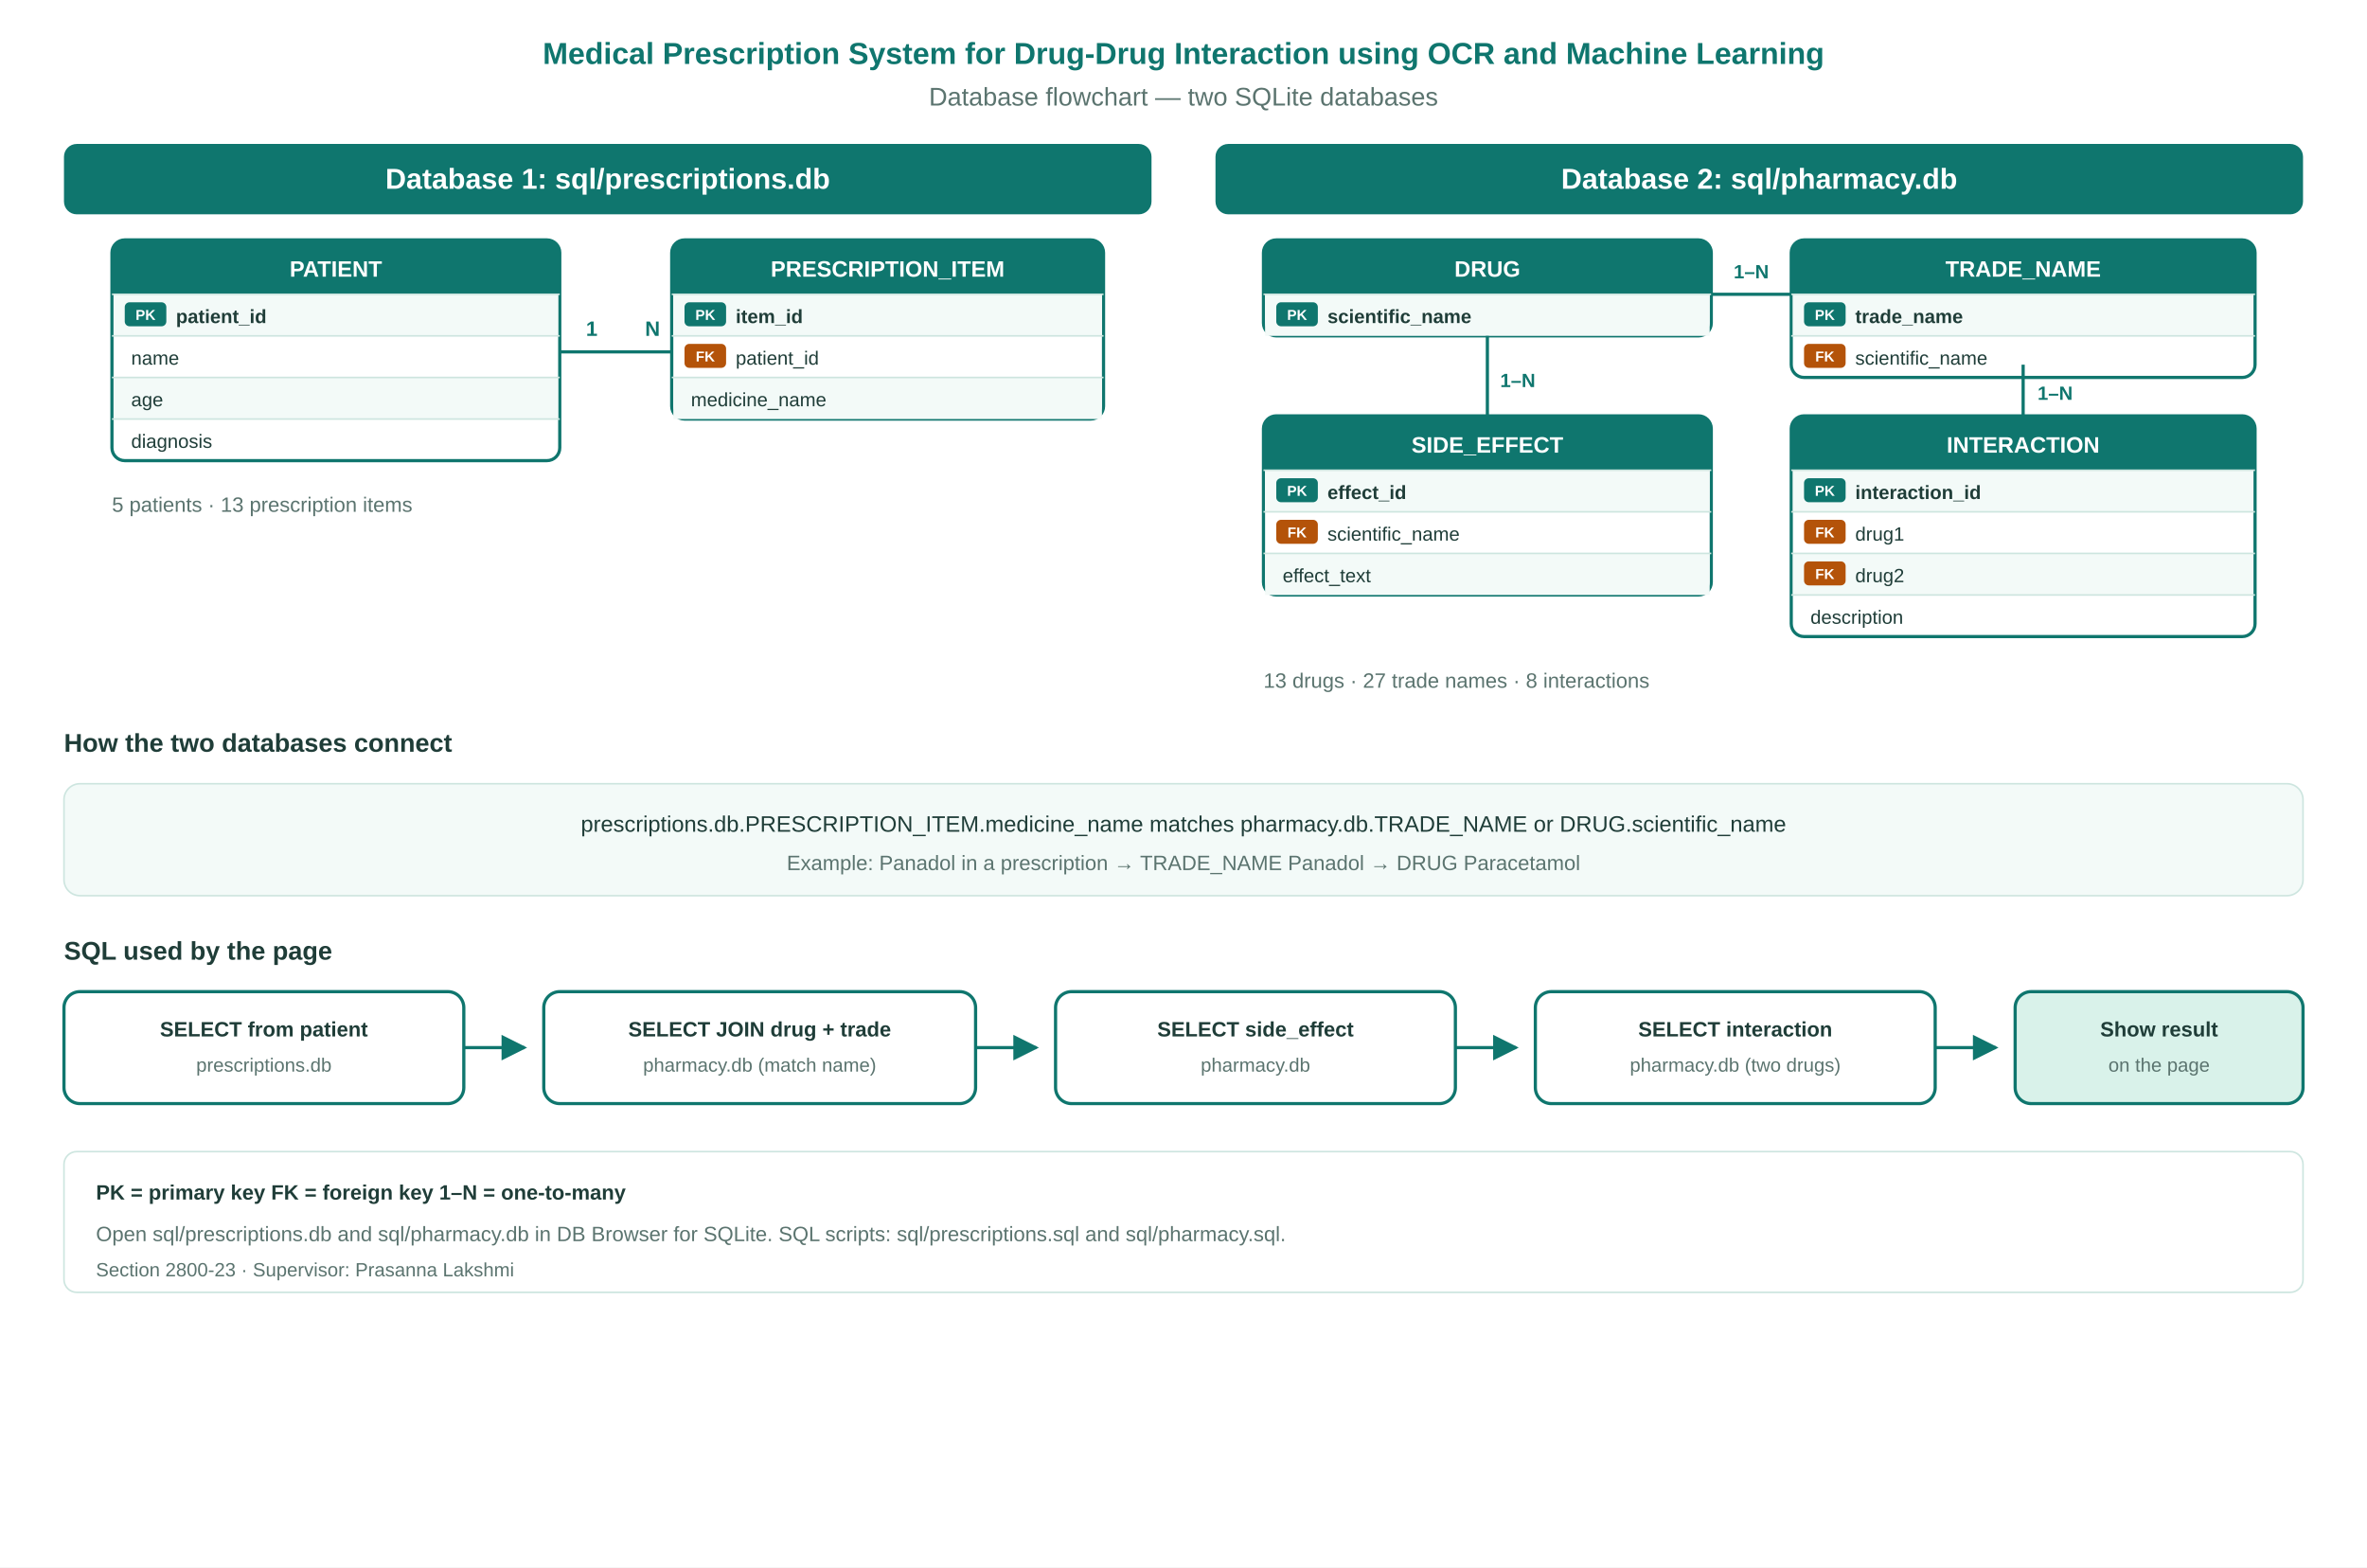
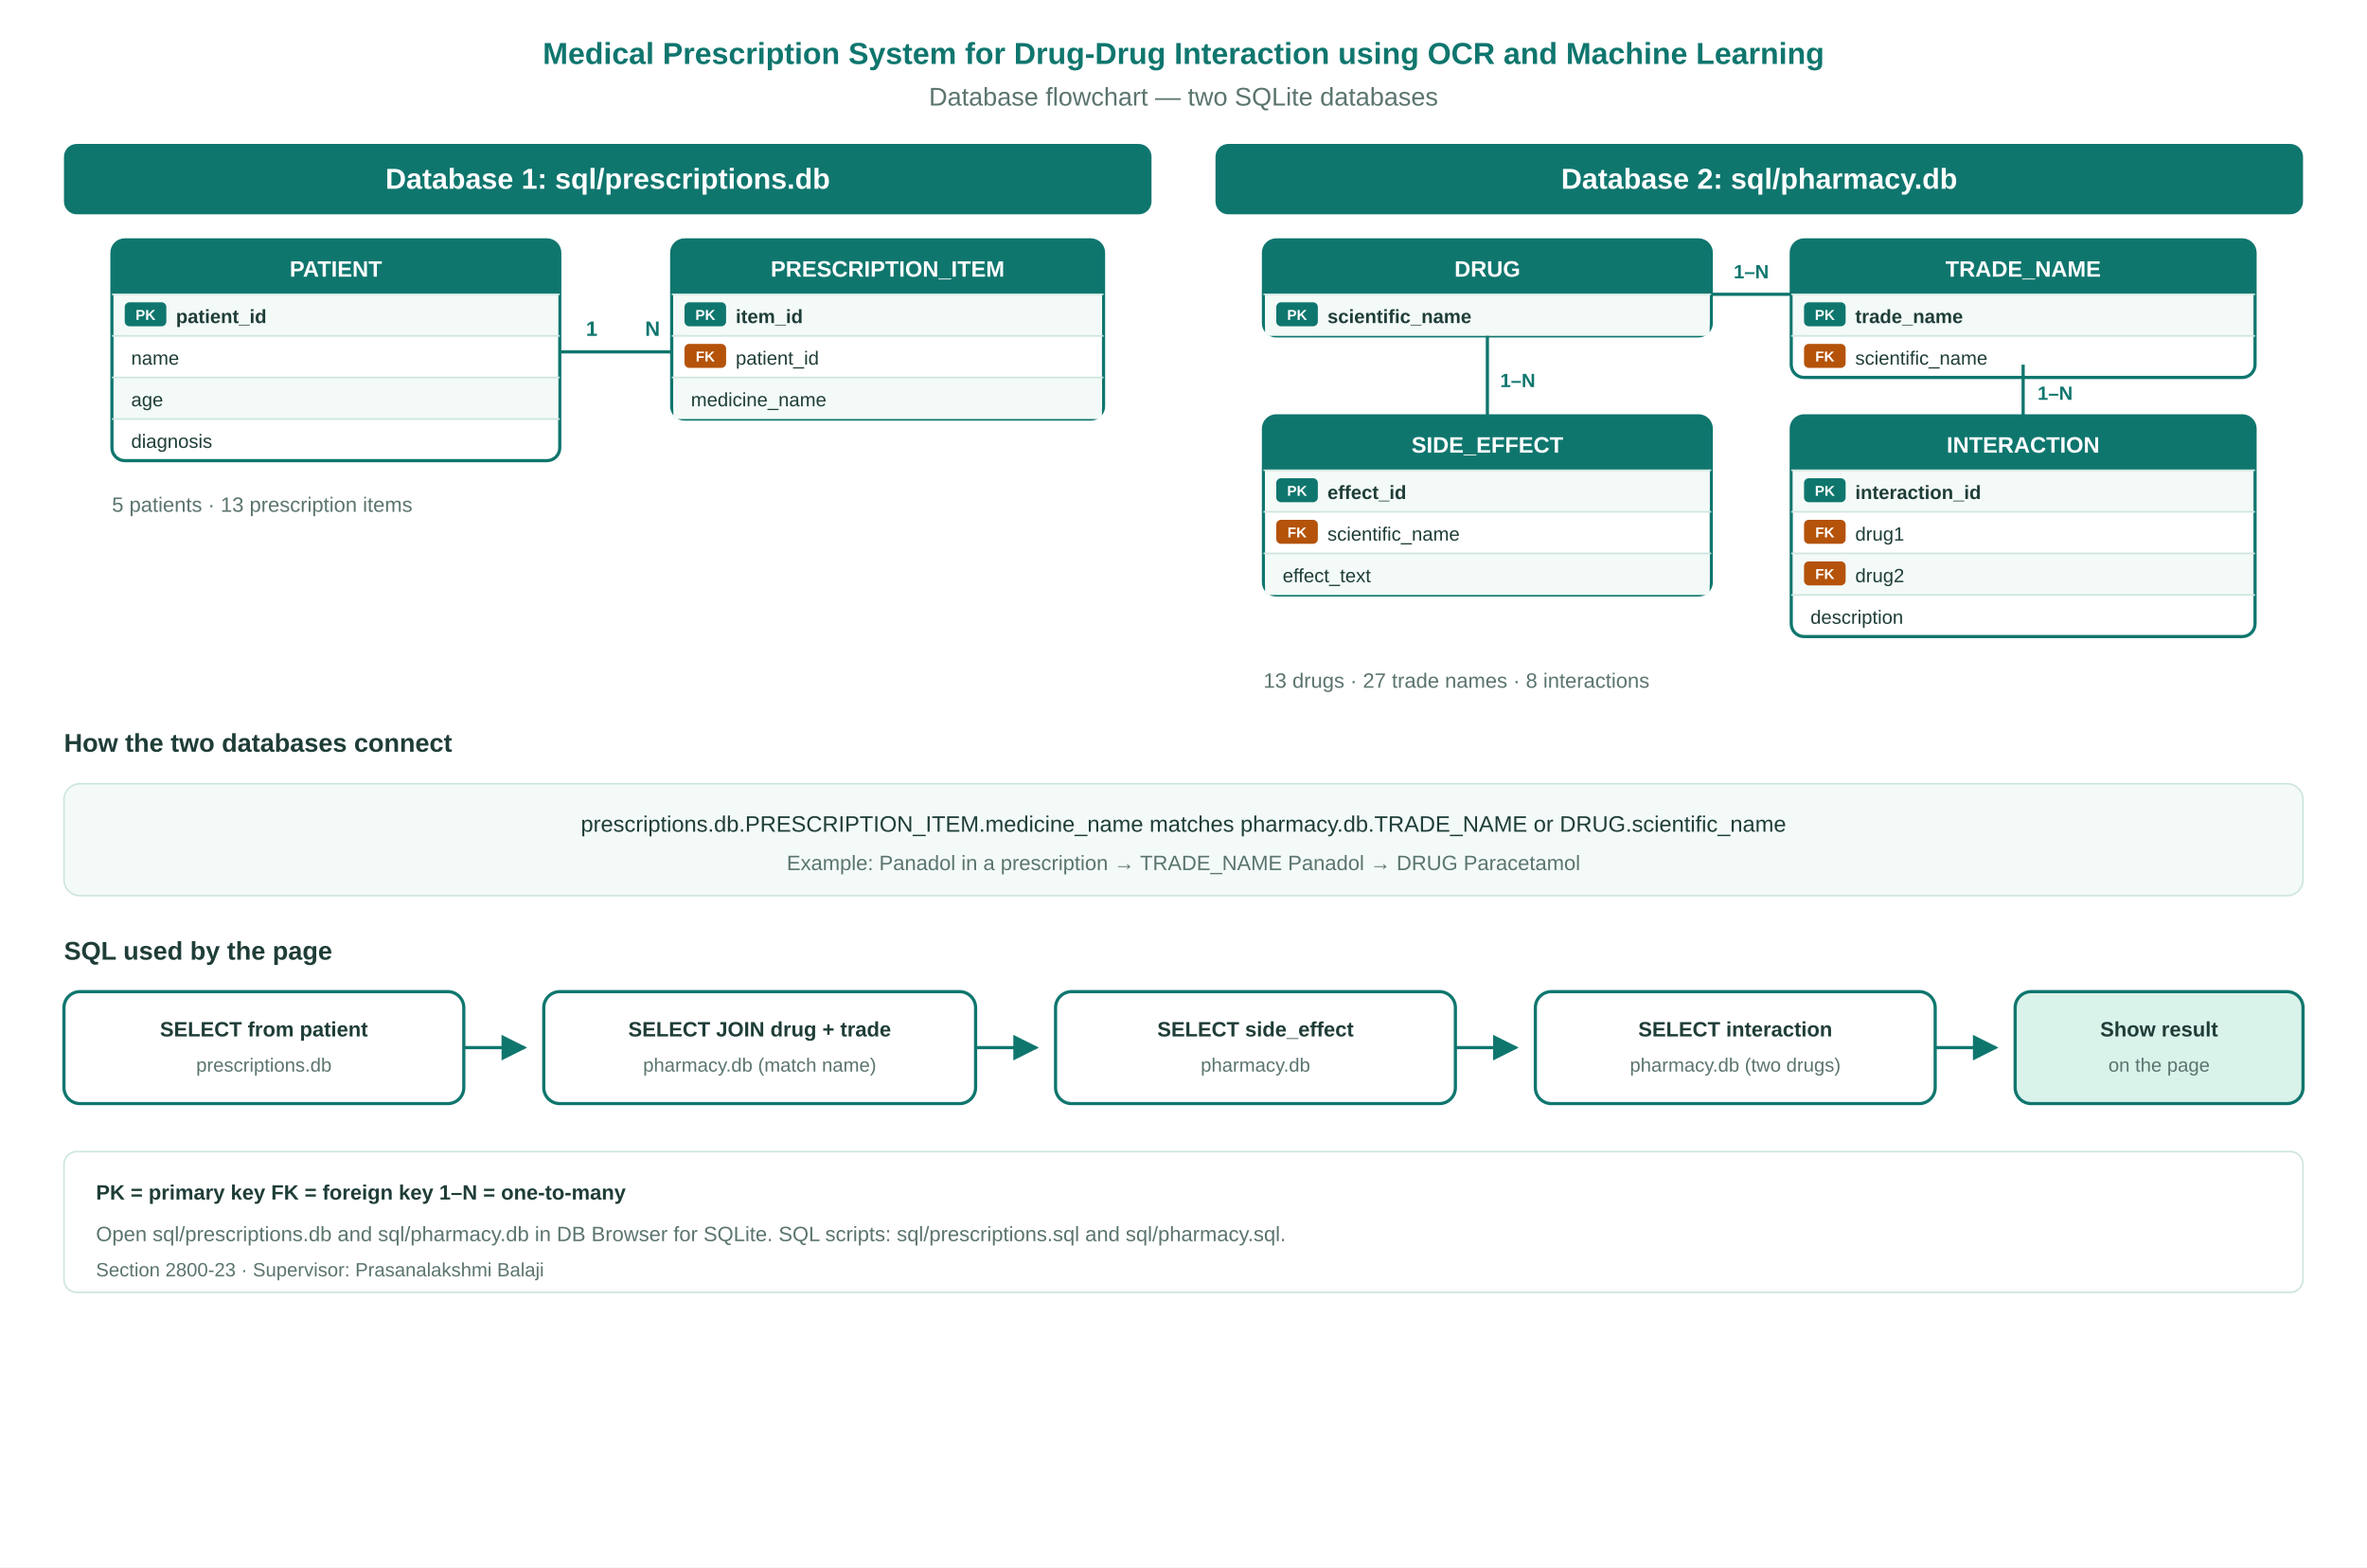
<svg xmlns="http://www.w3.org/2000/svg" width="1480" height="980" viewBox="0 0 1480 980">
  <defs>
    <marker id="arrow" viewBox="0 0 10 10" refX="9" refY="5" markerWidth="8" markerHeight="8" orient="auto-start-reverse">
      <path d="M 0 0 L 10 5 L 0 10 z" fill="#0f766e" />
    </marker>
  </defs>
  <rect width="1480" height="980" fill="#ffffff" />
  <text x="740" y="40" text-anchor="middle" font-family="Arial, Helvetica, sans-serif" font-size="19" font-weight="bold" fill="#0f766e">Medical Prescription System for Drug-Drug Interaction using OCR and Machine Learning</text>
  <text x="740" y="66" text-anchor="middle" font-family="Arial, Helvetica, sans-serif" font-size="16" fill="#5b746f">Database flowchart — two SQLite databases</text>
  <rect x="40" y="90" width="680" height="44" rx="8" fill="#0f766e" />
  <text x="380" y="118" text-anchor="middle" font-family="Arial, Helvetica, sans-serif" font-size="18" font-weight="bold" fill="#ffffff">Database 1:  sql/prescriptions.db</text>
  <rect x="70" y="150" width="280" height="138" rx="8" fill="#ffffff" stroke="#0f766e" stroke-width="2" />
  <rect x="70" y="150" width="280" height="34" rx="8" fill="#0f766e" />
  <rect x="70" y="164" width="280" height="20" fill="#0f766e" />
  <text x="210.0" y="173" text-anchor="middle" font-family="Arial, Helvetica, sans-serif" font-size="14" font-weight="bold" fill="#ffffff">PATIENT</text>
  <rect x="71" y="184" width="278" height="26" fill="#f3faf8" />
  <line x1="70" y1="184" x2="350" y2="184" stroke="#cde5df" stroke-width="1" />
  <rect x="78" y="189" width="26" height="15" rx="3" fill="#0f766e" />
  <text x="91" y="200" text-anchor="middle" font-family="Arial, Helvetica, sans-serif" font-size="9" font-weight="bold" fill="#ffffff">PK</text>
  <text x="110" y="202" text-anchor="start" font-family="Arial, Helvetica, sans-serif" font-size="12" font-weight="bold" fill="#1f3d38">patient_id</text>
  <line x1="70" y1="210" x2="350" y2="210" stroke="#cde5df" stroke-width="1" />
  <text x="82" y="228" text-anchor="start" font-family="Arial, Helvetica, sans-serif" font-size="12" font-weight="normal" fill="#1f3d38">name</text>
  <rect x="71" y="236" width="278" height="26" fill="#f3faf8" />
  <line x1="70" y1="236" x2="350" y2="236" stroke="#cde5df" stroke-width="1" />
  <text x="82" y="254" text-anchor="start" font-family="Arial, Helvetica, sans-serif" font-size="12" font-weight="normal" fill="#1f3d38">age</text>
  <line x1="70" y1="262" x2="350" y2="262" stroke="#cde5df" stroke-width="1" />
  <text x="82" y="280" text-anchor="start" font-family="Arial, Helvetica, sans-serif" font-size="12" font-weight="normal" fill="#1f3d38">diagnosis</text>
  <rect x="420" y="150" width="270" height="112" rx="8" fill="#ffffff" stroke="#0f766e" stroke-width="2" />
  <rect x="420" y="150" width="270" height="34" rx="8" fill="#0f766e" />
  <rect x="420" y="164" width="270" height="20" fill="#0f766e" />
  <text x="555.0" y="173" text-anchor="middle" font-family="Arial, Helvetica, sans-serif" font-size="14" font-weight="bold" fill="#ffffff">PRESCRIPTION_ITEM</text>
  <rect x="421" y="184" width="268" height="26" fill="#f3faf8" />
  <line x1="420" y1="184" x2="690" y2="184" stroke="#cde5df" stroke-width="1" />
  <rect x="428" y="189" width="26" height="15" rx="3" fill="#0f766e" />
  <text x="441" y="200" text-anchor="middle" font-family="Arial, Helvetica, sans-serif" font-size="9" font-weight="bold" fill="#ffffff">PK</text>
  <text x="460" y="202" text-anchor="start" font-family="Arial, Helvetica, sans-serif" font-size="12" font-weight="bold" fill="#1f3d38">item_id</text>
  <line x1="420" y1="210" x2="690" y2="210" stroke="#cde5df" stroke-width="1" />
  <rect x="428" y="215" width="26" height="15" rx="3" fill="#b45309" />
  <text x="441" y="226" text-anchor="middle" font-family="Arial, Helvetica, sans-serif" font-size="9" font-weight="bold" fill="#ffffff">FK</text>
  <text x="460" y="228" text-anchor="start" font-family="Arial, Helvetica, sans-serif" font-size="12" font-weight="normal" fill="#1f3d38">patient_id</text>
  <rect x="421" y="236" width="268" height="26" fill="#f3faf8" />
  <line x1="420" y1="236" x2="690" y2="236" stroke="#cde5df" stroke-width="1" />
  <text x="432" y="254" text-anchor="start" font-family="Arial, Helvetica, sans-serif" font-size="12" font-weight="normal" fill="#1f3d38">medicine_name</text>
  <line x1="350" y1="220" x2="420" y2="220" stroke="#0f766e" stroke-width="2" />
  <text x="370" y="210" text-anchor="middle" font-family="Arial, Helvetica, sans-serif" font-size="13" font-weight="bold" fill="#0f766e">1</text>
  <text x="408" y="210" text-anchor="middle" font-family="Arial, Helvetica, sans-serif" font-size="13" font-weight="bold" fill="#0f766e">N</text>
  <text x="70" y="320" text-anchor="start" font-family="Arial, Helvetica, sans-serif" font-size="13" font-weight="normal" fill="#5b746f">5 patients  ·  13 prescription items</text>
  <rect x="760" y="90" width="680" height="44" rx="8" fill="#0f766e" />
  <text x="1100" y="118" text-anchor="middle" font-family="Arial, Helvetica, sans-serif" font-size="18" font-weight="bold" fill="#ffffff">Database 2:  sql/pharmacy.db</text>
  <rect x="790" y="150" width="280" height="60" rx="8" fill="#ffffff" stroke="#0f766e" stroke-width="2" />
  <rect x="790" y="150" width="280" height="34" rx="8" fill="#0f766e" />
  <rect x="790" y="164" width="280" height="20" fill="#0f766e" />
  <text x="930.0" y="173" text-anchor="middle" font-family="Arial, Helvetica, sans-serif" font-size="14" font-weight="bold" fill="#ffffff">DRUG</text>
  <rect x="791" y="184" width="278" height="26" fill="#f3faf8" />
  <line x1="790" y1="184" x2="1070" y2="184" stroke="#cde5df" stroke-width="1" />
  <rect x="798" y="189" width="26" height="15" rx="3" fill="#0f766e" />
  <text x="811" y="200" text-anchor="middle" font-family="Arial, Helvetica, sans-serif" font-size="9" font-weight="bold" fill="#ffffff">PK</text>
  <text x="830" y="202" text-anchor="start" font-family="Arial, Helvetica, sans-serif" font-size="12" font-weight="bold" fill="#1f3d38">scientific_name</text>
  <rect x="1120" y="150" width="290" height="86" rx="8" fill="#ffffff" stroke="#0f766e" stroke-width="2" />
  <rect x="1120" y="150" width="290" height="34" rx="8" fill="#0f766e" />
  <rect x="1120" y="164" width="290" height="20" fill="#0f766e" />
  <text x="1265.0" y="173" text-anchor="middle" font-family="Arial, Helvetica, sans-serif" font-size="14" font-weight="bold" fill="#ffffff">TRADE_NAME</text>
  <rect x="1121" y="184" width="288" height="26" fill="#f3faf8" />
  <line x1="1120" y1="184" x2="1410" y2="184" stroke="#cde5df" stroke-width="1" />
  <rect x="1128" y="189" width="26" height="15" rx="3" fill="#0f766e" />
  <text x="1141" y="200" text-anchor="middle" font-family="Arial, Helvetica, sans-serif" font-size="9" font-weight="bold" fill="#ffffff">PK</text>
  <text x="1160" y="202" text-anchor="start" font-family="Arial, Helvetica, sans-serif" font-size="12" font-weight="bold" fill="#1f3d38">trade_name</text>
  <line x1="1120" y1="210" x2="1410" y2="210" stroke="#cde5df" stroke-width="1" />
  <rect x="1128" y="215" width="26" height="15" rx="3" fill="#b45309" />
  <text x="1141" y="226" text-anchor="middle" font-family="Arial, Helvetica, sans-serif" font-size="9" font-weight="bold" fill="#ffffff">FK</text>
  <text x="1160" y="228" text-anchor="start" font-family="Arial, Helvetica, sans-serif" font-size="12" font-weight="normal" fill="#1f3d38">scientific_name</text>
  <rect x="790" y="260" width="280" height="112" rx="8" fill="#ffffff" stroke="#0f766e" stroke-width="2" />
  <rect x="790" y="260" width="280" height="34" rx="8" fill="#0f766e" />
  <rect x="790" y="274" width="280" height="20" fill="#0f766e" />
  <text x="930.0" y="283" text-anchor="middle" font-family="Arial, Helvetica, sans-serif" font-size="14" font-weight="bold" fill="#ffffff">SIDE_EFFECT</text>
  <rect x="791" y="294" width="278" height="26" fill="#f3faf8" />
  <line x1="790" y1="294" x2="1070" y2="294" stroke="#cde5df" stroke-width="1" />
  <rect x="798" y="299" width="26" height="15" rx="3" fill="#0f766e" />
  <text x="811" y="310" text-anchor="middle" font-family="Arial, Helvetica, sans-serif" font-size="9" font-weight="bold" fill="#ffffff">PK</text>
  <text x="830" y="312" text-anchor="start" font-family="Arial, Helvetica, sans-serif" font-size="12" font-weight="bold" fill="#1f3d38">effect_id</text>
  <line x1="790" y1="320" x2="1070" y2="320" stroke="#cde5df" stroke-width="1" />
  <rect x="798" y="325" width="26" height="15" rx="3" fill="#b45309" />
  <text x="811" y="336" text-anchor="middle" font-family="Arial, Helvetica, sans-serif" font-size="9" font-weight="bold" fill="#ffffff">FK</text>
  <text x="830" y="338" text-anchor="start" font-family="Arial, Helvetica, sans-serif" font-size="12" font-weight="normal" fill="#1f3d38">scientific_name</text>
  <rect x="791" y="346" width="278" height="26" fill="#f3faf8" />
  <line x1="790" y1="346" x2="1070" y2="346" stroke="#cde5df" stroke-width="1" />
  <text x="802" y="364" text-anchor="start" font-family="Arial, Helvetica, sans-serif" font-size="12" font-weight="normal" fill="#1f3d38">effect_text</text>
  <rect x="1120" y="260" width="290" height="138" rx="8" fill="#ffffff" stroke="#0f766e" stroke-width="2" />
  <rect x="1120" y="260" width="290" height="34" rx="8" fill="#0f766e" />
  <rect x="1120" y="274" width="290" height="20" fill="#0f766e" />
  <text x="1265.0" y="283" text-anchor="middle" font-family="Arial, Helvetica, sans-serif" font-size="14" font-weight="bold" fill="#ffffff">INTERACTION</text>
  <rect x="1121" y="294" width="288" height="26" fill="#f3faf8" />
  <line x1="1120" y1="294" x2="1410" y2="294" stroke="#cde5df" stroke-width="1" />
  <rect x="1128" y="299" width="26" height="15" rx="3" fill="#0f766e" />
  <text x="1141" y="310" text-anchor="middle" font-family="Arial, Helvetica, sans-serif" font-size="9" font-weight="bold" fill="#ffffff">PK</text>
  <text x="1160" y="312" text-anchor="start" font-family="Arial, Helvetica, sans-serif" font-size="12" font-weight="bold" fill="#1f3d38">interaction_id</text>
  <line x1="1120" y1="320" x2="1410" y2="320" stroke="#cde5df" stroke-width="1" />
  <rect x="1128" y="325" width="26" height="15" rx="3" fill="#b45309" />
  <text x="1141" y="336" text-anchor="middle" font-family="Arial, Helvetica, sans-serif" font-size="9" font-weight="bold" fill="#ffffff">FK</text>
  <text x="1160" y="338" text-anchor="start" font-family="Arial, Helvetica, sans-serif" font-size="12" font-weight="normal" fill="#1f3d38">drug1</text>
  <rect x="1121" y="346" width="288" height="26" fill="#f3faf8" />
  <line x1="1120" y1="346" x2="1410" y2="346" stroke="#cde5df" stroke-width="1" />
  <rect x="1128" y="351" width="26" height="15" rx="3" fill="#b45309" />
  <text x="1141" y="362" text-anchor="middle" font-family="Arial, Helvetica, sans-serif" font-size="9" font-weight="bold" fill="#ffffff">FK</text>
  <text x="1160" y="364" text-anchor="start" font-family="Arial, Helvetica, sans-serif" font-size="12" font-weight="normal" fill="#1f3d38">drug2</text>
  <line x1="1120" y1="372" x2="1410" y2="372" stroke="#cde5df" stroke-width="1" />
  <text x="1132" y="390" text-anchor="start" font-family="Arial, Helvetica, sans-serif" font-size="12" font-weight="normal" fill="#1f3d38">description</text>
  <line x1="1070" y1="184" x2="1120" y2="184" stroke="#0f766e" stroke-width="2" />
  <text x="1095" y="174" text-anchor="middle" font-family="Arial, Helvetica, sans-serif" font-size="12" font-weight="bold" fill="#0f766e">1–N</text>
  <line x1="930" y1="210" x2="930" y2="260" stroke="#0f766e" stroke-width="2" />
  <text x="938" y="242" text-anchor="start" font-family="Arial, Helvetica, sans-serif" font-size="12" font-weight="bold" fill="#0f766e">1–N</text>
  <line x1="1265" y1="228" x2="1265" y2="260" stroke="#0f766e" stroke-width="2" />
  <text x="1274" y="250" text-anchor="start" font-family="Arial, Helvetica, sans-serif" font-size="12" font-weight="bold" fill="#0f766e">1–N</text>
  <text x="790" y="430" text-anchor="start" font-family="Arial, Helvetica, sans-serif" font-size="13" font-weight="normal" fill="#5b746f">13 drugs  ·  27 trade names  ·  8 interactions</text>
  <text x="40" y="470" text-anchor="start" font-family="Arial, Helvetica, sans-serif" font-size="16" font-weight="bold" fill="#1f3d38">How the two databases connect</text>
  <rect x="40" y="490" width="1400" height="70" rx="10" fill="#f3faf8" stroke="#cde5df" />
  <text x="740" y="520" text-anchor="middle" font-family="Arial, Helvetica, sans-serif" font-size="14" font-weight="normal" fill="#1f3d38">prescriptions.db.PRESCRIPTION_ITEM.medicine_name   matches   pharmacy.db.TRADE_NAME or DRUG.scientific_name</text>
  <text x="740" y="544" text-anchor="middle" font-family="Arial, Helvetica, sans-serif" font-size="13" font-weight="normal" fill="#5b746f">Example: Panadol in a prescription  →  TRADE_NAME Panadol  →  DRUG Paracetamol</text>
  <text x="40" y="600" text-anchor="start" font-family="Arial, Helvetica, sans-serif" font-size="16" font-weight="bold" fill="#1f3d38">SQL used by the page</text>
  <rect x="40" y="620" width="250" height="70" rx="10" fill="#ffffff" stroke="#0f766e" stroke-width="2" />
  <text x="165.0" y="648" text-anchor="middle" font-family="Arial, Helvetica, sans-serif" font-size="13" font-weight="bold" fill="#1f3d38">SELECT from patient</text>
  <text x="165.0" y="670" text-anchor="middle" font-family="Arial, Helvetica, sans-serif" font-size="12" font-weight="normal" fill="#5b746f">prescriptions.db</text>
  <line x1="290" y1="655" x2="328" y2="655" stroke="#0f766e" stroke-width="2" marker-end="url(#arrow)" />
  <rect x="340" y="620" width="270" height="70" rx="10" fill="#ffffff" stroke="#0f766e" stroke-width="2" />
  <text x="475.0" y="648" text-anchor="middle" font-family="Arial, Helvetica, sans-serif" font-size="13" font-weight="bold" fill="#1f3d38">SELECT JOIN drug + trade</text>
  <text x="475.0" y="670" text-anchor="middle" font-family="Arial, Helvetica, sans-serif" font-size="12" font-weight="normal" fill="#5b746f">pharmacy.db  (match name)</text>
  <line x1="610" y1="655" x2="648" y2="655" stroke="#0f766e" stroke-width="2" marker-end="url(#arrow)" />
  <rect x="660" y="620" width="250" height="70" rx="10" fill="#ffffff" stroke="#0f766e" stroke-width="2" />
  <text x="785.0" y="648" text-anchor="middle" font-family="Arial, Helvetica, sans-serif" font-size="13" font-weight="bold" fill="#1f3d38">SELECT side_effect</text>
  <text x="785.0" y="670" text-anchor="middle" font-family="Arial, Helvetica, sans-serif" font-size="12" font-weight="normal" fill="#5b746f">pharmacy.db</text>
  <line x1="910" y1="655" x2="948" y2="655" stroke="#0f766e" stroke-width="2" marker-end="url(#arrow)" />
  <rect x="960" y="620" width="250" height="70" rx="10" fill="#ffffff" stroke="#0f766e" stroke-width="2" />
  <text x="1085.0" y="648" text-anchor="middle" font-family="Arial, Helvetica, sans-serif" font-size="13" font-weight="bold" fill="#1f3d38">SELECT interaction</text>
  <text x="1085.0" y="670" text-anchor="middle" font-family="Arial, Helvetica, sans-serif" font-size="12" font-weight="normal" fill="#5b746f">pharmacy.db  (two drugs)</text>
  <line x1="1210" y1="655" x2="1248" y2="655" stroke="#0f766e" stroke-width="2" marker-end="url(#arrow)" />
  <rect x="1260" y="620" width="180" height="70" rx="10" fill="#d9f2ea" stroke="#0f766e" stroke-width="2" />
  <text x="1350.0" y="648" text-anchor="middle" font-family="Arial, Helvetica, sans-serif" font-size="13" font-weight="bold" fill="#1f3d38">Show result</text>
  <text x="1350.0" y="670" text-anchor="middle" font-family="Arial, Helvetica, sans-serif" font-size="12" font-weight="normal" fill="#5b746f">on the page</text>
  <rect x="40" y="720" width="1400" height="88" rx="8" fill="#ffffff" stroke="#cde5df" />
  <text x="60" y="750" text-anchor="start" font-family="Arial, Helvetica, sans-serif" font-size="13" font-weight="bold" fill="#1f3d38">PK = primary key     FK = foreign key     1–N = one-to-many</text>
  <text x="60" y="776" text-anchor="start" font-family="Arial, Helvetica, sans-serif" font-size="13" font-weight="normal" fill="#5b746f">Open sql/prescriptions.db and sql/pharmacy.db in DB Browser for SQLite. SQL scripts: sql/prescriptions.sql and sql/pharmacy.sql.</text>
-   <text x="60" y="798" text-anchor="start" font-family="Arial, Helvetica, sans-serif" font-size="12" font-weight="normal" fill="#5b746f">Section 2800-23  ·  Supervisor: Prasanna Lakshmi</text>
+   <text x="60" y="798" text-anchor="start" font-family="Arial, Helvetica, sans-serif" font-size="12" font-weight="normal" fill="#5b746f">Section 2800-23  ·  Supervisor: Prasanalakshmi Balaji</text>
</svg>
